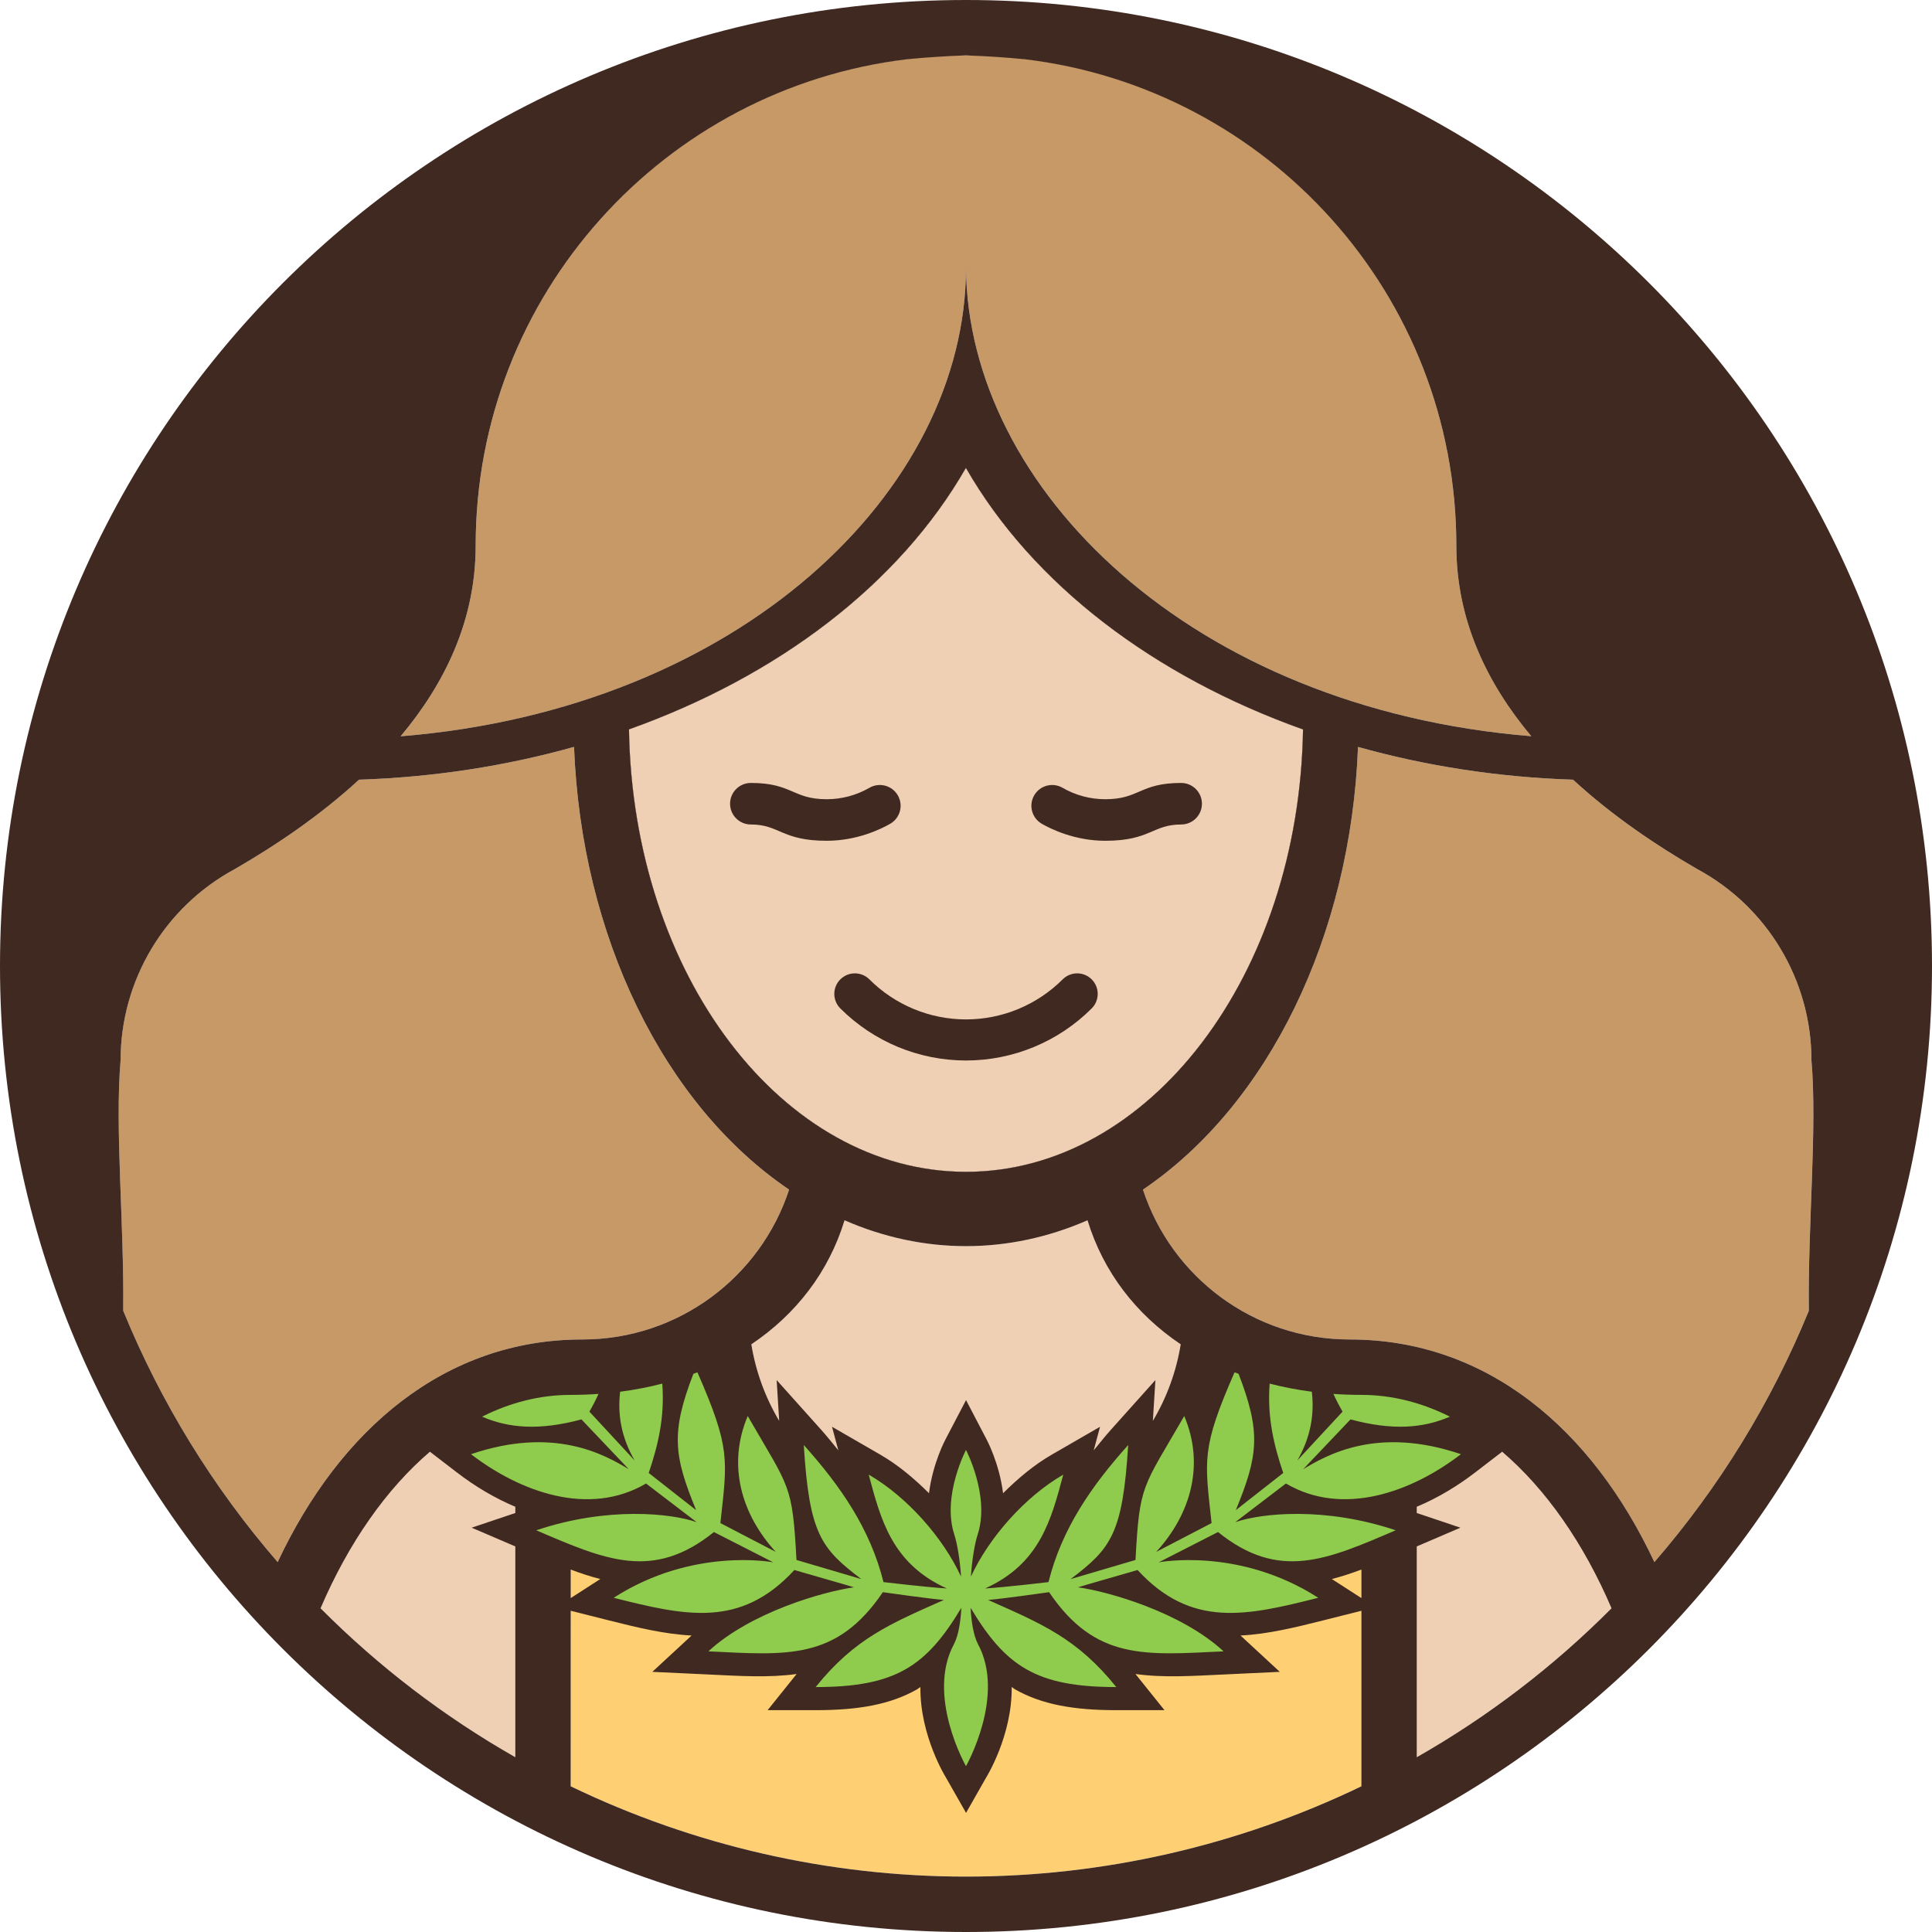
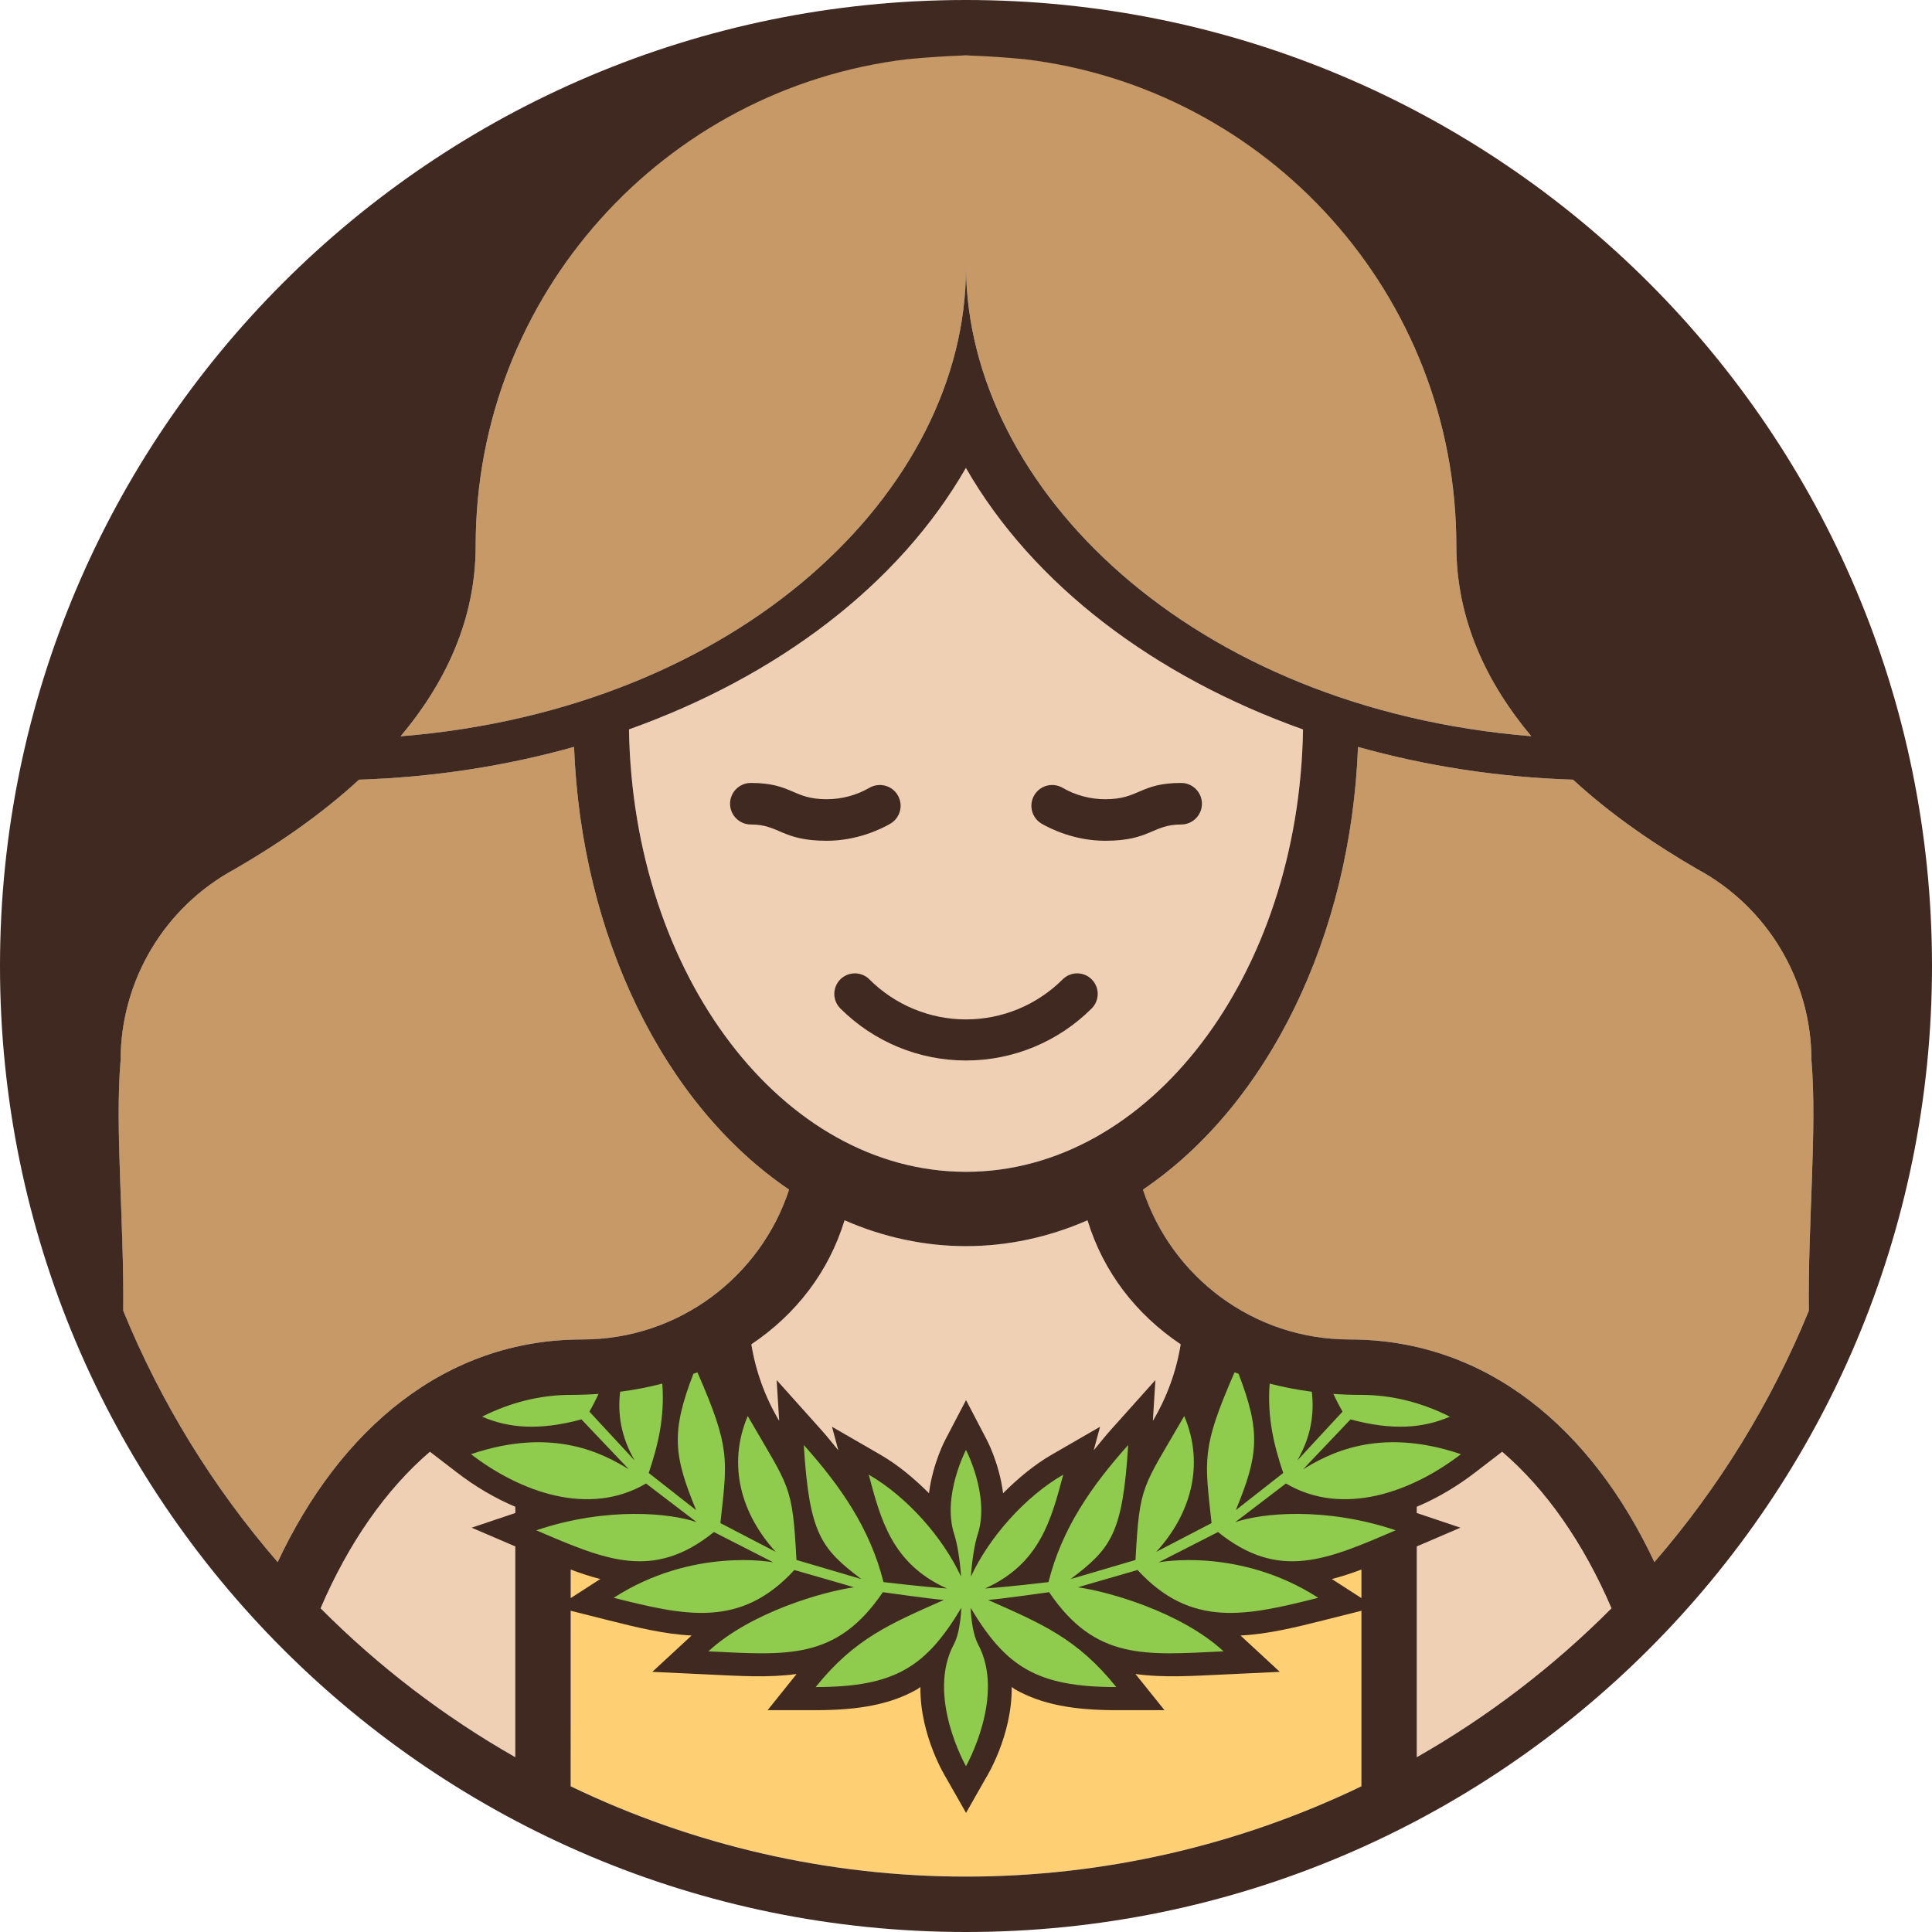
<svg xmlns="http://www.w3.org/2000/svg" width="512" height="512" version="1.1" viewBox="0 0 512 512" xml:space="preserve">
  <g fill-rule="evenodd" stroke-width="1.224">
    <path d="m136.55 371.89c-21.082 6.456-39.675 26.483-51.607 54.318 15.345 15.422 32.705 28.698 51.607 39.467z" fill="#f0d0b4" />
    <path d="m375.45 371.89v93.783c18.903-10.769 36.262-24.044 51.607-39.465-11.932-27.835-30.525-47.863-51.607-54.318z" fill="#f0d0b4" />
    <path d="m185.56 363.38c-10.181 4.087-21.8 6.277-34.32 6.277v103.72c32.679 15.749 68.488 23.928 104.76 23.928 36.276 1e-4 72.086-8.179 104.77-23.928v-103.72c-12.522-4.9e-4 -24.142-2.189-34.324-6.277-7.601 32.772-36.798 55.973-70.439 55.975-33.644 6.9e-4 -62.844-23.201-70.445-55.975z" fill="#ffd073" />
    <path d="m288.19 323.39a104.02 139.51 0 0 1-32.192 6.85 104.02 139.51 0 0 1-32.19-6.848c-4.2 13.728-12.883 24.927-24.699 32.866a57.629 57.629 0 0 0 56.889 48.416 57.629 57.629 0 0 0 56.887-48.421c-11.814-7.94-20.495-19.137-24.695-32.864z" fill="#f0d0b4" />
    <path d="m359.88 197.94c-1.928 49.986-23.675 94.755-56.988 117.32 7.534 23.056 29.215 39.712 54.787 39.713 36.412 0 64.225 23.789 80.744 58.998 17.172-19.83 30.996-42.328 40.928-66.607-0.249-23.558 2.238-48.28 0.699-66.346-0.012-21.173-11.622-40.637-30.254-50.695-10.751-6.207-22.485-14.084-32.928-23.697-19.805-0.642-39.005-3.636-56.988-8.684z" fill="#c79967" />
    <path d="m152.12 197.93c-17.982 5.051-37.18 8.045-56.984 8.691-10.444 9.614-22.18 17.494-32.932 23.701-18.632 10.058-30.254 29.522-30.254 50.695-1.539 18.067 0.948 42.79 0.699 66.35 9.932 24.278 23.756 46.774 40.928 66.604 16.519-35.21 44.332-58.998 80.744-58.998 25.572-6.1e-4 47.253-16.657 54.787-39.713-33.315-22.565-55.063-67.34-56.988-117.33z" fill="#c79967" />
  </g>
-   <path d="m255.98 124.01c-17.774 30.98-49.937 55.253-89.287 69.289a89.332 119.81 0 0 0 89.311 117.25 89.332 119.81 0 0 0 89.311-117.23c-39.37-14.034-71.553-38.313-89.335-69.306z" fill="#402921" fill-rule="evenodd" stroke-width="1.224" />
-   <g>
-     <g fill-rule="evenodd">
-       <path d="m255.98 124.01c17.781 30.993 49.964 55.272 89.335 69.306a89.332 119.81 0 0 1-89.311 117.23 89.332 119.81 0 0 1-89.311-117.25c39.35-14.036 71.513-38.309 89.287-69.289z" fill="#f0d0b4" stroke-width="1.224" />
-       <path d="m256 14.684c-71.765 0-129.94 58.177-129.94 129.94 0 19.792-8.203 36.58-19.888 50.505 89.667-7.229 149.83-64.953 149.83-124.21 0.462 58.582 59.652 116.81 149.81 124.19-11.674-13.92-19.867-30.701-19.867-50.481 0-71.765-58.177-129.94-129.94-129.94z" fill="#c79967" stroke-width="1.224" />
-       <path d="m198.98 207.49c-3.04 0-5.504 2.464-5.504 5.504 0 3.04 2.464 5.504 5.504 5.504 7.629 0 8.151 4.316 20.115 4.316 8.07 0 14.414-3.126 16.81-4.498 0 0 0.012-9e-3 0.015-0.012 2.633-1.52 3.535-4.886 2.015-7.519-1.52-2.633-4.886-3.535-7.519-2.015-3.442 1.987-7.346 3.033-11.32 3.033-9.091 0-9.118-4.314-20.115-4.314zm114.04 0c-10.997 0-11.024 4.314-20.115 4.314-3.974 0-7.878-1.046-11.32-3.033-2.633-1.52-5.999-0.618-7.519 2.015-1.52 2.633-0.618 5.999 2.015 7.519v2e-3c0 4e-3 0.012 0.01 0.012 0.01 2.396 1.372 8.739 4.498 16.81 4.498 11.964 0 12.486-4.316 20.115-4.316 3.04 0 5.505-2.464 5.505-5.504-1.2e-4 -3.04-2.465-5.504-5.505-5.504zm-86.474 50.46a5.444 5.444 0 0 0-3.85 1.594 5.444 5.444 0 0 0 0 7.699 5.444 5.444 0 0 0 0.02 0.019c8.832 8.822 20.803 13.778 33.287 13.781 12.484-4e-3 24.455-4.959 33.287-13.781a5.444 5.444 0 0 0 0.02-0.019 5.444 5.444 0 0 0 0-7.699 5.444 5.444 0 0 0-3.85-1.594 5.444 5.444 0 0 0-3.846 1.594c-6.792 6.792-16.003 10.608-25.608 10.612-9.605-4e-3 -18.815-3.82-25.608-10.612a5.444 5.444 0 0 0-3.846-1.594z" fill="#402921" />
-       <path d="m256 0c-141.38 0-256 114.62-256 256s114.62 256 256 256 256-114.62 256-256-114.62-256-256-256zm-0.035 14.686h0.07c5.166 0.17 10.325 0.506 15.469 1.008 64.443 7.676 114.44 62.424 114.44 128.93 0 19.781 8.192 36.562 19.865 50.482-90.157-7.373-149.35-65.605-149.81-124.19 0 59.258-60.161 116.98-149.83 124.21 11.685-13.925 19.889-30.714 19.889-50.506 0-66.509 49.993-121.26 114.44-128.93 5.144-0.502 10.303-0.838 15.469-1.008zm0.01 109.32c17.782 30.993 49.966 55.273 89.336 69.307-1.047 65.148-40.724 117.23-89.311 117.23-48.591-8.5e-4 -88.271-52.091-89.311-117.25 39.35-14.036 71.511-38.309 89.285-69.289zm-103.85 73.924c1.925 49.99 23.674 94.765 56.99 117.33-7.534 23.056-29.217 39.712-54.789 39.713-36.412 0-64.223 23.789-80.742 58.998-17.173-19.831-30.998-42.329-40.93-66.609 0.249-23.558-2.238-48.276-0.699-66.342 0-21.173 11.622-40.639 30.254-50.697 10.752-6.207 22.487-14.085 32.932-23.699 19.804-0.646 39.003-3.643 56.984-8.693zm207.76 0.012c17.984 5.047 37.183 8.042 56.988 8.684 10.443 9.613 22.177 17.49 32.928 23.697 18.632 10.058 30.248 29.524 30.254 50.697 1.539 18.067-0.948 42.788-0.699 66.348-9.932 24.278-23.756 46.774-40.928 66.604-16.519-35.209-44.332-58.998-80.744-58.998-25.572-4.8e-4 -47.253-16.657-54.787-39.713 33.313-22.563 55.06-67.332 56.988-117.32zm-71.686 125.45c4.2 13.727 12.881 24.924 24.695 32.863-1.159 7.162-3.66 14.041-7.371 20.275l0.672-10.799-11.76 13.131c-1.593 1.779-3.076 3.649-4.588 5.494l1.674-6.246-12.795 7.387c-4.672 2.698-8.953 6.295-12.902 10.227-1.016-8.095-4.394-14.309-4.394-14.309l-5.42-10.373-5.424 10.371s-3.377 6.213-4.394 14.307c-3.949-3.93-8.233-7.525-12.904-10.223l-12.793-7.387 1.674 6.246c-1.512-1.845-2.995-3.715-4.588-5.494l-11.76-13.131 0.672 10.801c-3.712-6.233-6.215-13.11-7.375-20.271 11.816-7.939 20.499-19.139 24.699-32.867 10.395 4.537 21.26 6.848 32.191 6.848 10.933-2.4e-4 21.796-2.312 32.191-6.85zm-174.26 61.332 7.166 5.506c4.614 3.546 9.83 6.718 15.451 9.074v1.66l-11.564 3.889 11.564 4.963v55.861c-18.902-10.769-36.261-24.044-51.605-39.465 7.421-17.311 17.418-31.603 28.988-41.488zm284.14 0c11.571 9.885 21.569 24.176 28.99 41.488-15.345 15.422-32.706 28.698-51.609 39.467v-55.863l11.566-4.963-11.566-3.889v-1.66c5.62-2.356 10.84-5.529 15.453-9.074zm-246.83 31.227c2.613 0.982 5.209 1.844 7.832 2.508l-7.832 5.045zm209.53 0v7.553l-7.834-5.045c2.623-0.664 5.22-1.525 7.834-2.508zm-209.53 10.92 9.912 2.498c7.62 1.92 14.851 3.695 22.119 4.059l-10.41 9.629 14.592 0.688c8.578 0.403 16.231 0.919 23.656-0.119l-7.693 9.588h12.756c11.171 0 19.721-1.464 26.834-5.512 0.322-0.183 0.587-0.432 0.9-0.625-0.152 12.955 6.781 24.012 6.781 24.012l5.318 9.344 5.316-9.348s6.933-11.056 6.779-24.012c0.315 0.193 0.581 0.445 0.904 0.629 7.113 4.048 15.66 5.512 26.832 5.512h12.756l-7.691-9.588c7.425 1.037 15.079 0.521 23.656 0.119l14.592-0.688-10.41-9.629c7.268-0.364 14.501-2.138 22.121-4.059l9.91-2.498v46.518c-32.68 15.749-68.489 23.928-104.77 23.928-36.276 1e-4 -72.086-8.179-104.77-23.928z" fill="#402921" stroke-width="65.001" />
-     </g>
-     <path d="m327.17 363.67c-8.854 20.251-7.922 23.078-6.09 39.965l-14.666 7.627c9.097-9.941 12.921-23.007 7.424-35.997-11.141 19.297-11.827 17.906-12.921 38.144l-17.185 5.065c10.715-8.12 13.786-11.972 15.251-35.534-9.661 10.789-17.585 22.122-21.124 36.334 0 0-11.192 1.337-16.786 1.683 14.57-6.583 17.522-18.295 20.703-30.165-10.236 5.91-19.737 16.769-24.477 27.034 0.298-4.448 0.97-8.615 1.826-11.274 3.252-10.1-3.129-22.307-3.129-22.307s-6.383 12.207-3.131 22.307c0.856 2.658 1.527 6.823 1.826 11.269-4.741-10.263-14.241-21.121-24.475-27.03 3.181 11.87 6.134 23.582 20.703 30.165-5.593-0.345-16.786-1.683-16.786-1.683-3.539-14.212-11.463-25.546-21.124-36.334 1.465 23.561 4.536 27.414 15.251 35.534l-17.185-5.065c-1.094-20.238-1.78-18.846-12.921-38.144-5.497 12.99-1.673 26.056 7.424 35.997l-14.666-7.627c1.832-16.887 2.764-19.712-6.09-39.963-0.355 0.139-0.714 0.275-1.073 0.409-5.973 15.517-5.231 21.634 0.731 36.122l-12.565-9.85c2.517-7.439 4.268-14.835 3.597-23.681-3.596 0.932-7.327 1.654-11.174 2.153-0.704 5.981 0.284 12.048 3.841 18.208l-11.986-12.935c0.91-1.576 1.716-3.141 2.424-4.699-2.423 0.172-4.888 0.26-7.388 0.261-8.103 2.5e-4 -15.995 2.019-23.471 5.77 7.123 3.076 15.178 3.718 26.332 0.729l12.543 13.201c-6.421-3.874-19.76-11.464-41.812-3.984 13.023 10.008 31.246 16.672 46.387 7.77l13.423 10.249c-6.866-2.39-23.718-4.169-42.513 2.149 18.161 7.789 30.901 13.518 47.08 0.464l15.734 8.031s-21.27-4.148-42.298 9.393c18.995 4.787 33.598 8.15 47.886-7.359 13.751 3.926 15.787 4.584 15.787 4.584-8.08 1.113-27.375 6.606-38.579 16.97 20.642 0.969 33.91 2.525 46.237-15.681 0 0 12.626 1.798 16.171 2.058-14.05 6.242-23.595 10.15-33.975 23.086 21.278 0 29.336-5.55 38.612-21.007-0.206 3.844-0.799 7.308-1.91 9.529-7.52 13.73 3.131 32.446 3.131 32.446s10.648-18.716 3.129-32.446c-1.111-2.222-1.703-5.688-1.91-9.534 9.277 15.46 17.334 21.011 38.614 21.011-10.381-12.936-19.926-16.844-33.975-23.086 3.545-0.259 16.171-2.058 16.171-2.058 12.326 18.207 25.594 16.651 46.236 15.681-11.203-10.364-30.499-15.857-38.578-16.97 0 0 2.036-0.658 15.786-4.584 14.288 15.509 28.891 12.146 47.886 7.359-21.028-13.541-42.298-9.393-42.298-9.393l15.734-8.031c16.179 13.055 28.919 7.325 47.08-0.464-18.794-6.318-35.647-4.539-42.513-2.149l13.423-10.249c15.141 8.902 33.364 2.238 46.387-7.77-22.053-7.48-35.391 0.11-41.812 3.984l12.543-13.201c11.154 2.989 19.21 2.347 26.334-0.729-7.476-3.751-15.37-5.769-23.473-5.77-2.5-1.2e-4 -4.964-0.088-7.388-0.261 0.708 1.558 1.513 3.122 2.424 4.699l-11.986 12.935c3.556-6.16 4.542-12.227 3.838-18.208-3.847-0.5-7.578-1.221-11.174-2.153-0.671 8.846 1.083 16.242 3.599 23.681l-12.565 9.85c5.963-14.488 6.702-20.606 0.729-36.124-0.359-0.134-0.716-0.27-1.071-0.409z" fill="#8fcb4d" />
+   <g fill-rule="evenodd">
+     <path d="m255.98 124.01c17.781 30.993 49.964 55.272 89.335 69.306a89.332 119.81 0 0 1-89.311 117.23 89.332 119.81 0 0 1-89.311-117.25c39.35-14.036 71.513-38.309 89.287-69.289z" fill="#f0d0b4" stroke-width="1.224" />
+     <path d="m256 14.684c-71.765 0-129.94 58.177-129.94 129.94 0 19.792-8.203 36.58-19.888 50.505 89.667-7.229 149.83-64.953 149.83-124.21 0.462 58.582 59.652 116.81 149.81 124.19-11.674-13.92-19.867-30.701-19.867-50.481 0-71.765-58.177-129.94-129.94-129.94z" fill="#c79967" stroke-width="1.224" />
+     <path d="m198.98 207.49c-3.04 0-5.504 2.464-5.504 5.504 0 3.04 2.464 5.504 5.504 5.504 7.629 0 8.151 4.316 20.115 4.316 8.07 0 14.414-3.126 16.81-4.498 0 0 0.012-9e-3 0.015-0.012 2.633-1.52 3.535-4.886 2.015-7.519s-4.886-3.535-7.519-2.015c-3.442 1.987-7.346 3.033-11.32 3.033-9.091 0-9.118-4.314-20.115-4.314zm114.04 0c-10.997 0-11.024 4.314-20.115 4.314-3.974 0-7.878-1.046-11.32-3.033-2.633-1.52-5.999-0.618-7.519 2.015-1.52 2.633-0.618 5.999 2.015 7.519v2e-3c0 4e-3 0.012 0.01 0.012 0.01 2.396 1.372 8.739 4.498 16.81 4.498 11.964 0 12.486-4.316 20.115-4.316 3.04 0 5.505-2.464 5.505-5.504-1.2e-4 -3.04-2.465-5.504-5.505-5.504zm-86.474 50.46a5.444 5.444 0 0 0-3.85 1.594 5.444 5.444 0 0 0 0 7.699 5.444 5.444 0 0 0 0.02 0.019c8.832 8.822 20.803 13.778 33.287 13.781 12.484-4e-3 24.455-4.959 33.287-13.781a5.444 5.444 0 0 0 0.02-0.019 5.444 5.444 0 0 0 0-7.699 5.444 5.444 0 0 0-3.85-1.594 5.444 5.444 0 0 0-3.846 1.594c-6.792 6.792-16.003 10.608-25.608 10.612-9.605-4e-3 -18.815-3.82-25.608-10.612a5.444 5.444 0 0 0-3.846-1.594z" fill="#402921" />
+     <path d="m256 0c-141.38 0-256 114.62-256 256s114.62 256 256 256 256-114.62 256-256-114.62-256-256-256zm-0.035 14.686h0.07c5.166 0.17 10.325 0.506 15.469 1.008 64.443 7.676 114.44 62.424 114.44 128.93 0 19.781 8.192 36.562 19.865 50.482-90.157-7.373-149.35-65.605-149.81-124.19 0 59.258-60.161 116.98-149.83 124.21 11.685-13.925 19.889-30.714 19.889-50.506 0-66.509 49.993-121.26 114.44-128.93 5.144-0.502 10.303-0.838 15.469-1.008zm0.01 109.32c17.782 30.993 49.966 55.273 89.336 69.307-1.047 65.148-40.724 117.23-89.311 117.23-48.591-8.5e-4 -88.271-52.091-89.311-117.25 39.35-14.036 71.511-38.309 89.285-69.289zm-103.85 73.924c1.925 49.99 23.674 94.765 56.99 117.33-7.534 23.056-29.217 39.712-54.789 39.713-36.412 0-64.223 23.789-80.742 58.998-17.173-19.831-30.998-42.329-40.93-66.609 0.249-23.558-2.238-48.276-0.699-66.342 0-21.173 11.622-40.639 30.254-50.697 10.752-6.207 22.487-14.085 32.932-23.699 19.804-0.646 39.003-3.643 56.984-8.693zm207.76 0.012c17.984 5.047 37.183 8.042 56.988 8.684 10.443 9.613 22.177 17.49 32.928 23.697 18.632 10.058 30.248 29.524 30.254 50.697 1.539 18.067-0.948 42.788-0.699 66.348-9.932 24.278-23.756 46.774-40.928 66.604-16.519-35.209-44.332-58.998-80.744-58.998-25.572-4.8e-4 -47.253-16.657-54.787-39.713 33.313-22.563 55.06-67.332 56.988-117.32zm-71.686 125.45c4.2 13.727 12.881 24.924 24.695 32.863-1.159 7.162-3.66 14.041-7.371 20.275l0.672-10.799-11.76 13.131c-1.593 1.779-3.076 3.649-4.588 5.494l1.674-6.246-12.795 7.387c-4.672 2.698-8.953 6.295-12.902 10.227-1.016-8.095-4.394-14.309-4.394-14.309l-5.42-10.373-5.424 10.371s-3.377 6.213-4.394 14.307c-3.949-3.93-8.233-7.525-12.904-10.223l-12.793-7.387 1.674 6.246c-1.512-1.845-2.995-3.715-4.588-5.494l-11.76-13.131 0.672 10.801c-3.712-6.233-6.215-13.11-7.375-20.271 11.816-7.939 20.499-19.139 24.699-32.867 10.395 4.537 21.26 6.848 32.191 6.848 10.933-2.4e-4 21.796-2.312 32.191-6.85zm-174.26 61.332 7.166 5.506c4.614 3.546 9.83 6.718 15.451 9.074v1.66l-11.564 3.889 11.564 4.963v55.861c-18.902-10.769-36.261-24.044-51.605-39.465 7.421-17.311 17.418-31.603 28.988-41.488zm284.14 0c11.571 9.885 21.569 24.176 28.99 41.488-15.345 15.422-32.706 28.698-51.609 39.467v-55.863l11.566-4.963-11.566-3.889v-1.66c5.62-2.356 10.84-5.529 15.453-9.074zm-246.83 31.227c2.613 0.982 5.209 1.844 7.832 2.508l-7.832 5.045zm209.53 0v7.553l-7.834-5.045c2.623-0.664 5.22-1.525 7.834-2.508zm-209.53 10.92 9.912 2.498c7.62 1.92 14.851 3.695 22.119 4.059l-10.41 9.629 14.592 0.688c8.578 0.403 16.231 0.919 23.656-0.119l-7.693 9.588h12.756c11.171 0 19.721-1.464 26.834-5.512 0.322-0.183 0.587-0.432 0.9-0.625-0.152 12.955 6.781 24.012 6.781 24.012l5.318 9.344 5.316-9.348s6.933-11.056 6.779-24.012c0.315 0.193 0.581 0.445 0.904 0.629 7.113 4.048 15.66 5.512 26.832 5.512h12.756l-7.691-9.588c7.425 1.037 15.079 0.521 23.656 0.119l14.592-0.688-10.41-9.629c7.268-0.364 14.501-2.138 22.121-4.059l9.91-2.498v46.518c-32.68 15.749-68.489 23.928-104.77 23.928-36.276 1e-4 -72.086-8.179-104.77-23.928z" fill="#402921" stroke-width="65.001" />
  </g>
+   <path d="m327.17 363.67c-8.854 20.251-7.922 23.078-6.09 39.965l-14.666 7.627c9.097-9.941 12.921-23.007 7.424-35.997-11.141 19.297-11.827 17.906-12.921 38.144l-17.185 5.065c10.715-8.12 13.786-11.972 15.251-35.534-9.661 10.789-17.585 22.122-21.124 36.334 0 0-11.192 1.337-16.786 1.683 14.57-6.583 17.522-18.295 20.703-30.165-10.236 5.91-19.737 16.769-24.477 27.034 0.298-4.448 0.97-8.615 1.826-11.274 3.252-10.1-3.129-22.307-3.129-22.307s-6.383 12.207-3.131 22.307c0.856 2.658 1.527 6.823 1.826 11.269-4.741-10.263-14.241-21.121-24.475-27.03 3.181 11.87 6.134 23.582 20.703 30.165-5.593-0.345-16.786-1.683-16.786-1.683-3.539-14.212-11.463-25.546-21.124-36.334 1.465 23.561 4.536 27.414 15.251 35.534l-17.185-5.065c-1.094-20.238-1.78-18.846-12.921-38.144-5.497 12.99-1.673 26.056 7.424 35.997l-14.666-7.627c1.832-16.887 2.764-19.712-6.09-39.963-0.355 0.139-0.714 0.275-1.073 0.409-5.973 15.517-5.231 21.634 0.731 36.122l-12.565-9.85c2.517-7.439 4.268-14.835 3.597-23.681-3.596 0.932-7.327 1.654-11.174 2.153-0.704 5.981 0.284 12.048 3.841 18.208l-11.986-12.935c0.91-1.576 1.716-3.141 2.424-4.699-2.423 0.172-4.888 0.26-7.388 0.261-8.103 2.5e-4 -15.995 2.019-23.471 5.77 7.123 3.076 15.178 3.718 26.332 0.729l12.543 13.201c-6.421-3.874-19.76-11.464-41.812-3.984 13.023 10.008 31.246 16.672 46.387 7.77l13.423 10.249c-6.866-2.39-23.718-4.169-42.513 2.149 18.161 7.789 30.901 13.518 47.08 0.464l15.734 8.031s-21.27-4.148-42.298 9.393c18.995 4.787 33.598 8.15 47.886-7.359 13.751 3.926 15.787 4.584 15.787 4.584-8.08 1.113-27.375 6.606-38.579 16.97 20.642 0.969 33.91 2.525 46.237-15.681 0 0 12.626 1.798 16.171 2.058-14.05 6.242-23.595 10.15-33.975 23.086 21.278 0 29.336-5.55 38.612-21.007-0.206 3.844-0.799 7.308-1.91 9.529-7.52 13.73 3.131 32.446 3.131 32.446s10.648-18.716 3.129-32.446c-1.111-2.222-1.703-5.688-1.91-9.534 9.277 15.46 17.334 21.011 38.614 21.011-10.381-12.936-19.926-16.844-33.975-23.086 3.545-0.259 16.171-2.058 16.171-2.058 12.326 18.207 25.594 16.651 46.236 15.681-11.203-10.364-30.499-15.857-38.578-16.97 0 0 2.036-0.658 15.786-4.584 14.288 15.509 28.891 12.146 47.886 7.359-21.028-13.541-42.298-9.393-42.298-9.393l15.734-8.031c16.179 13.055 28.919 7.325 47.08-0.464-18.794-6.318-35.647-4.539-42.513-2.149l13.423-10.249c15.141 8.902 33.364 2.238 46.387-7.77-22.053-7.48-35.391 0.11-41.812 3.984l12.543-13.201c11.154 2.989 19.21 2.347 26.334-0.729-7.476-3.751-15.37-5.769-23.473-5.77-2.5-1.2e-4 -4.964-0.088-7.388-0.261 0.708 1.558 1.513 3.122 2.424 4.699l-11.986 12.935c3.556-6.16 4.542-12.227 3.838-18.208-3.847-0.5-7.578-1.221-11.174-2.153-0.671 8.846 1.083 16.242 3.599 23.681l-12.565 9.85c5.963-14.488 6.702-20.606 0.729-36.124-0.359-0.134-0.716-0.27-1.071-0.409z" fill="#8fcb4d" />
</svg>
